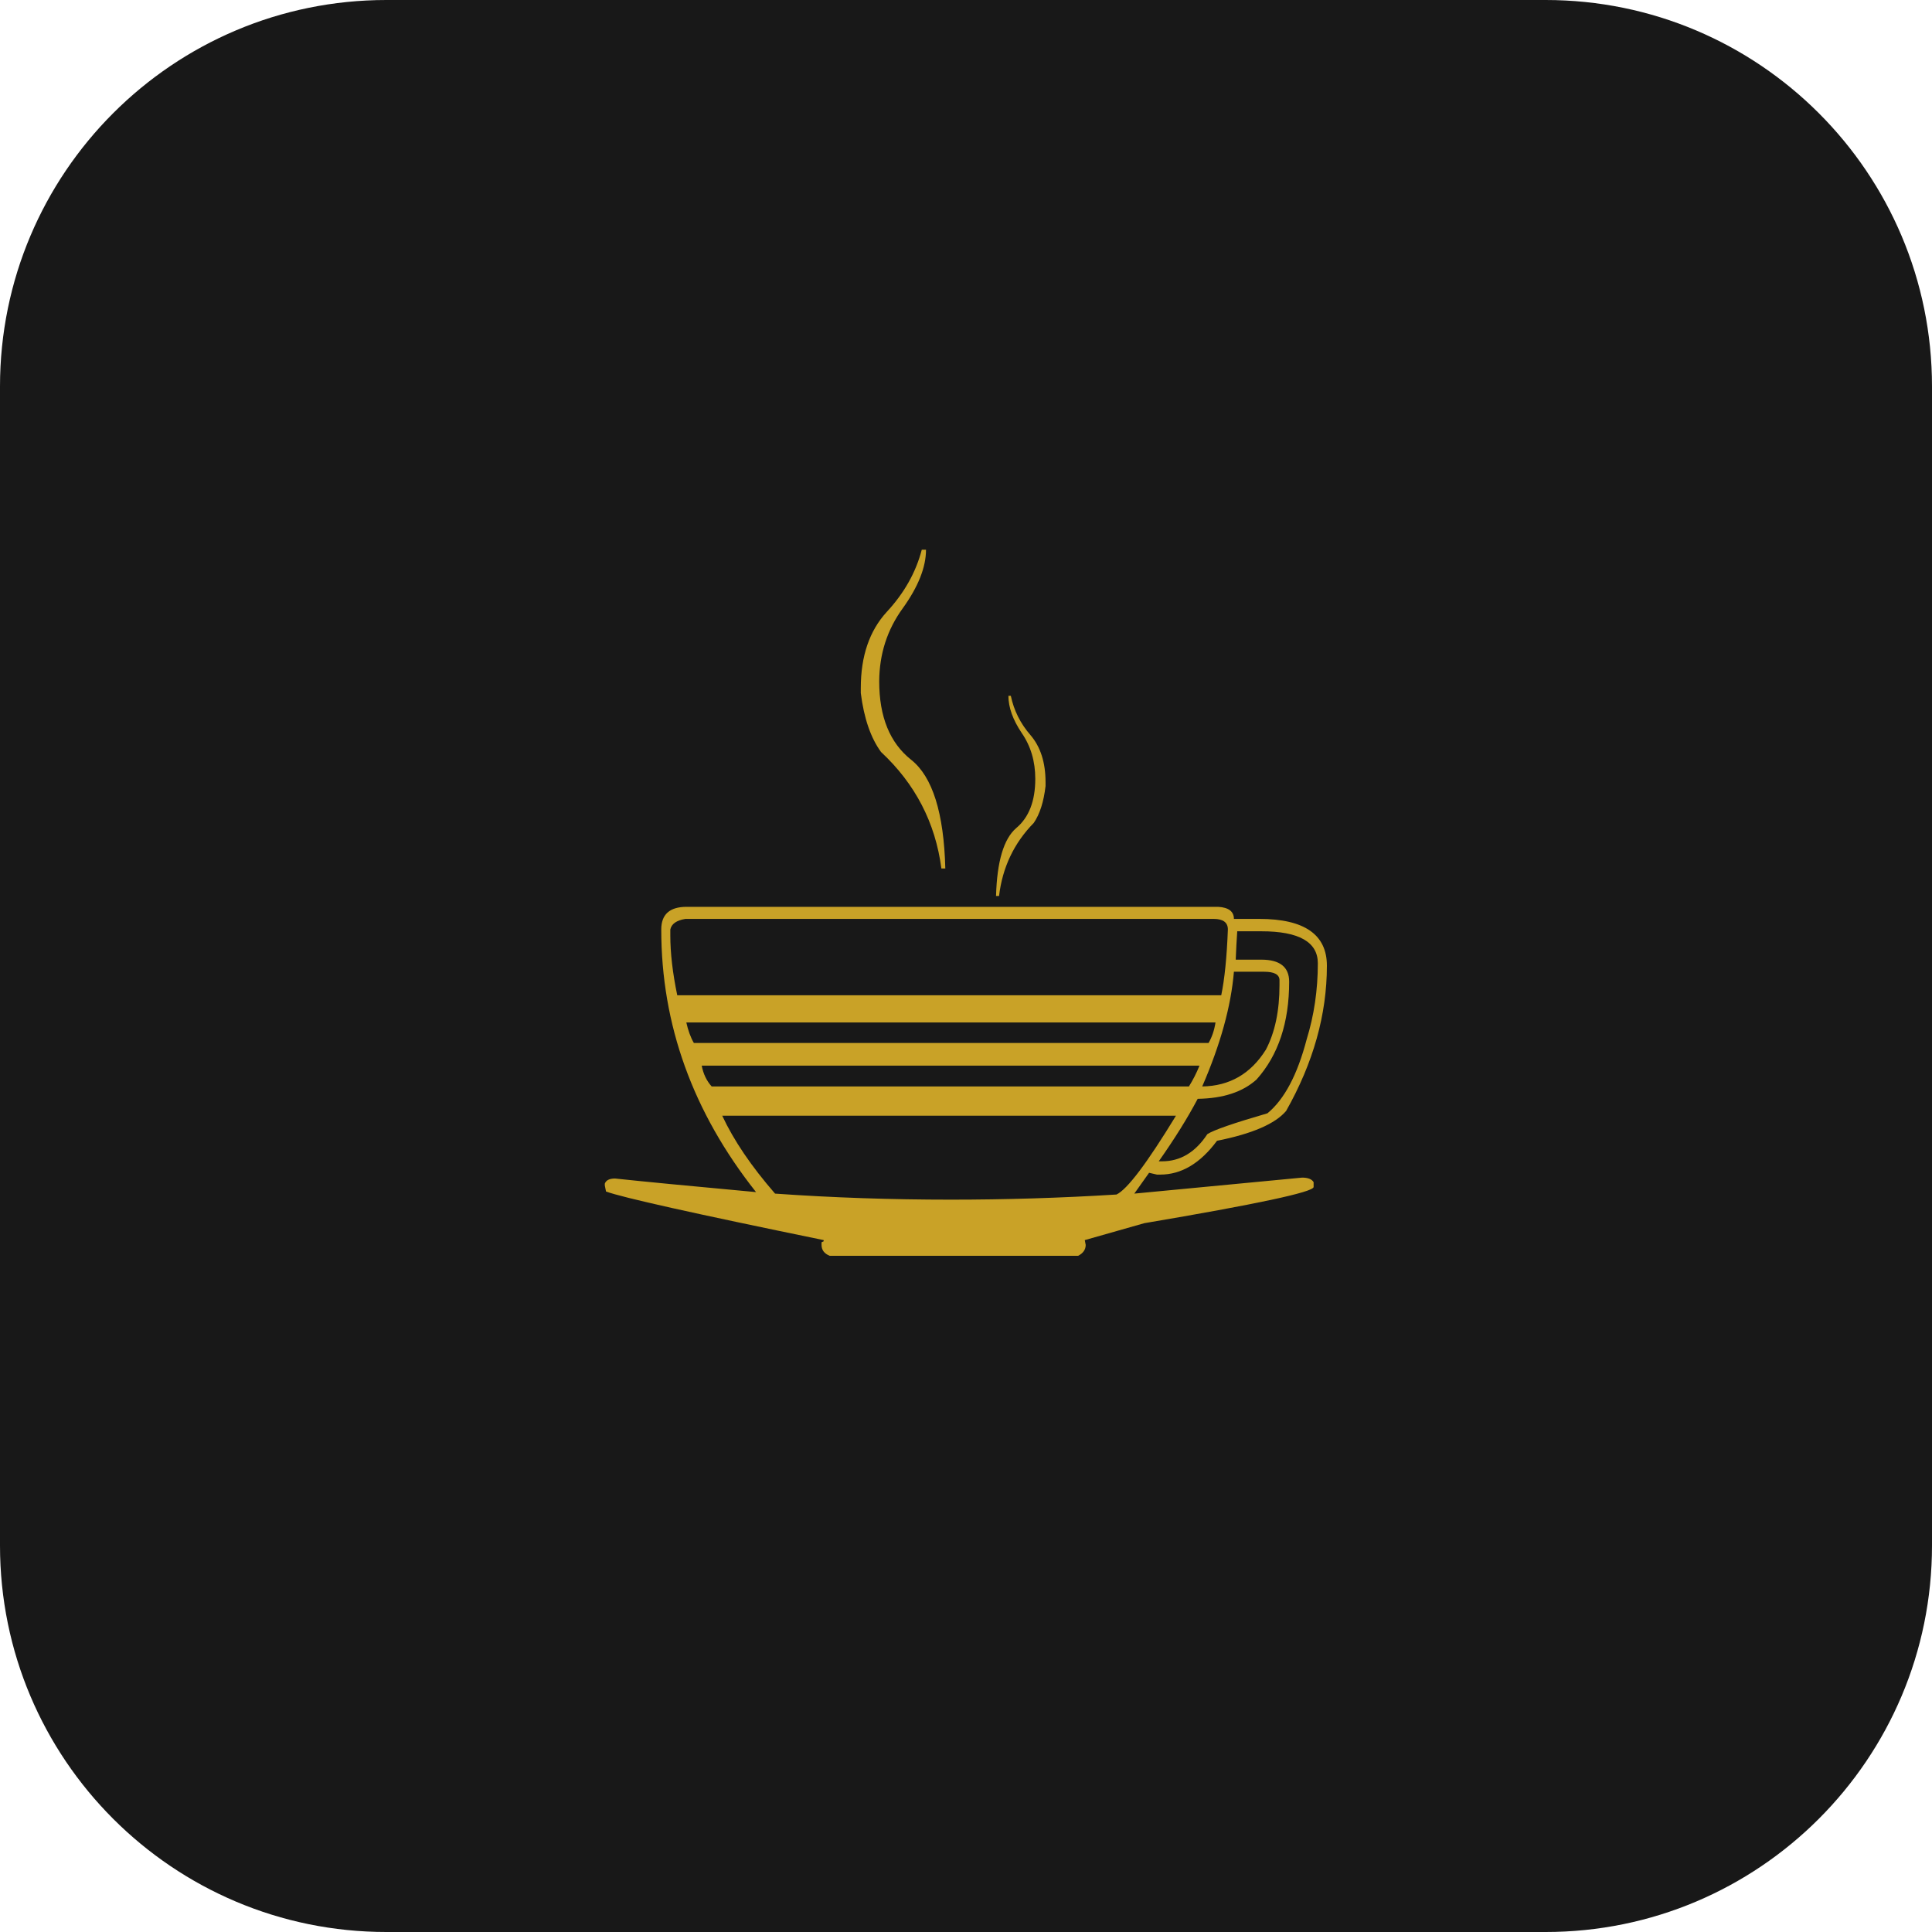
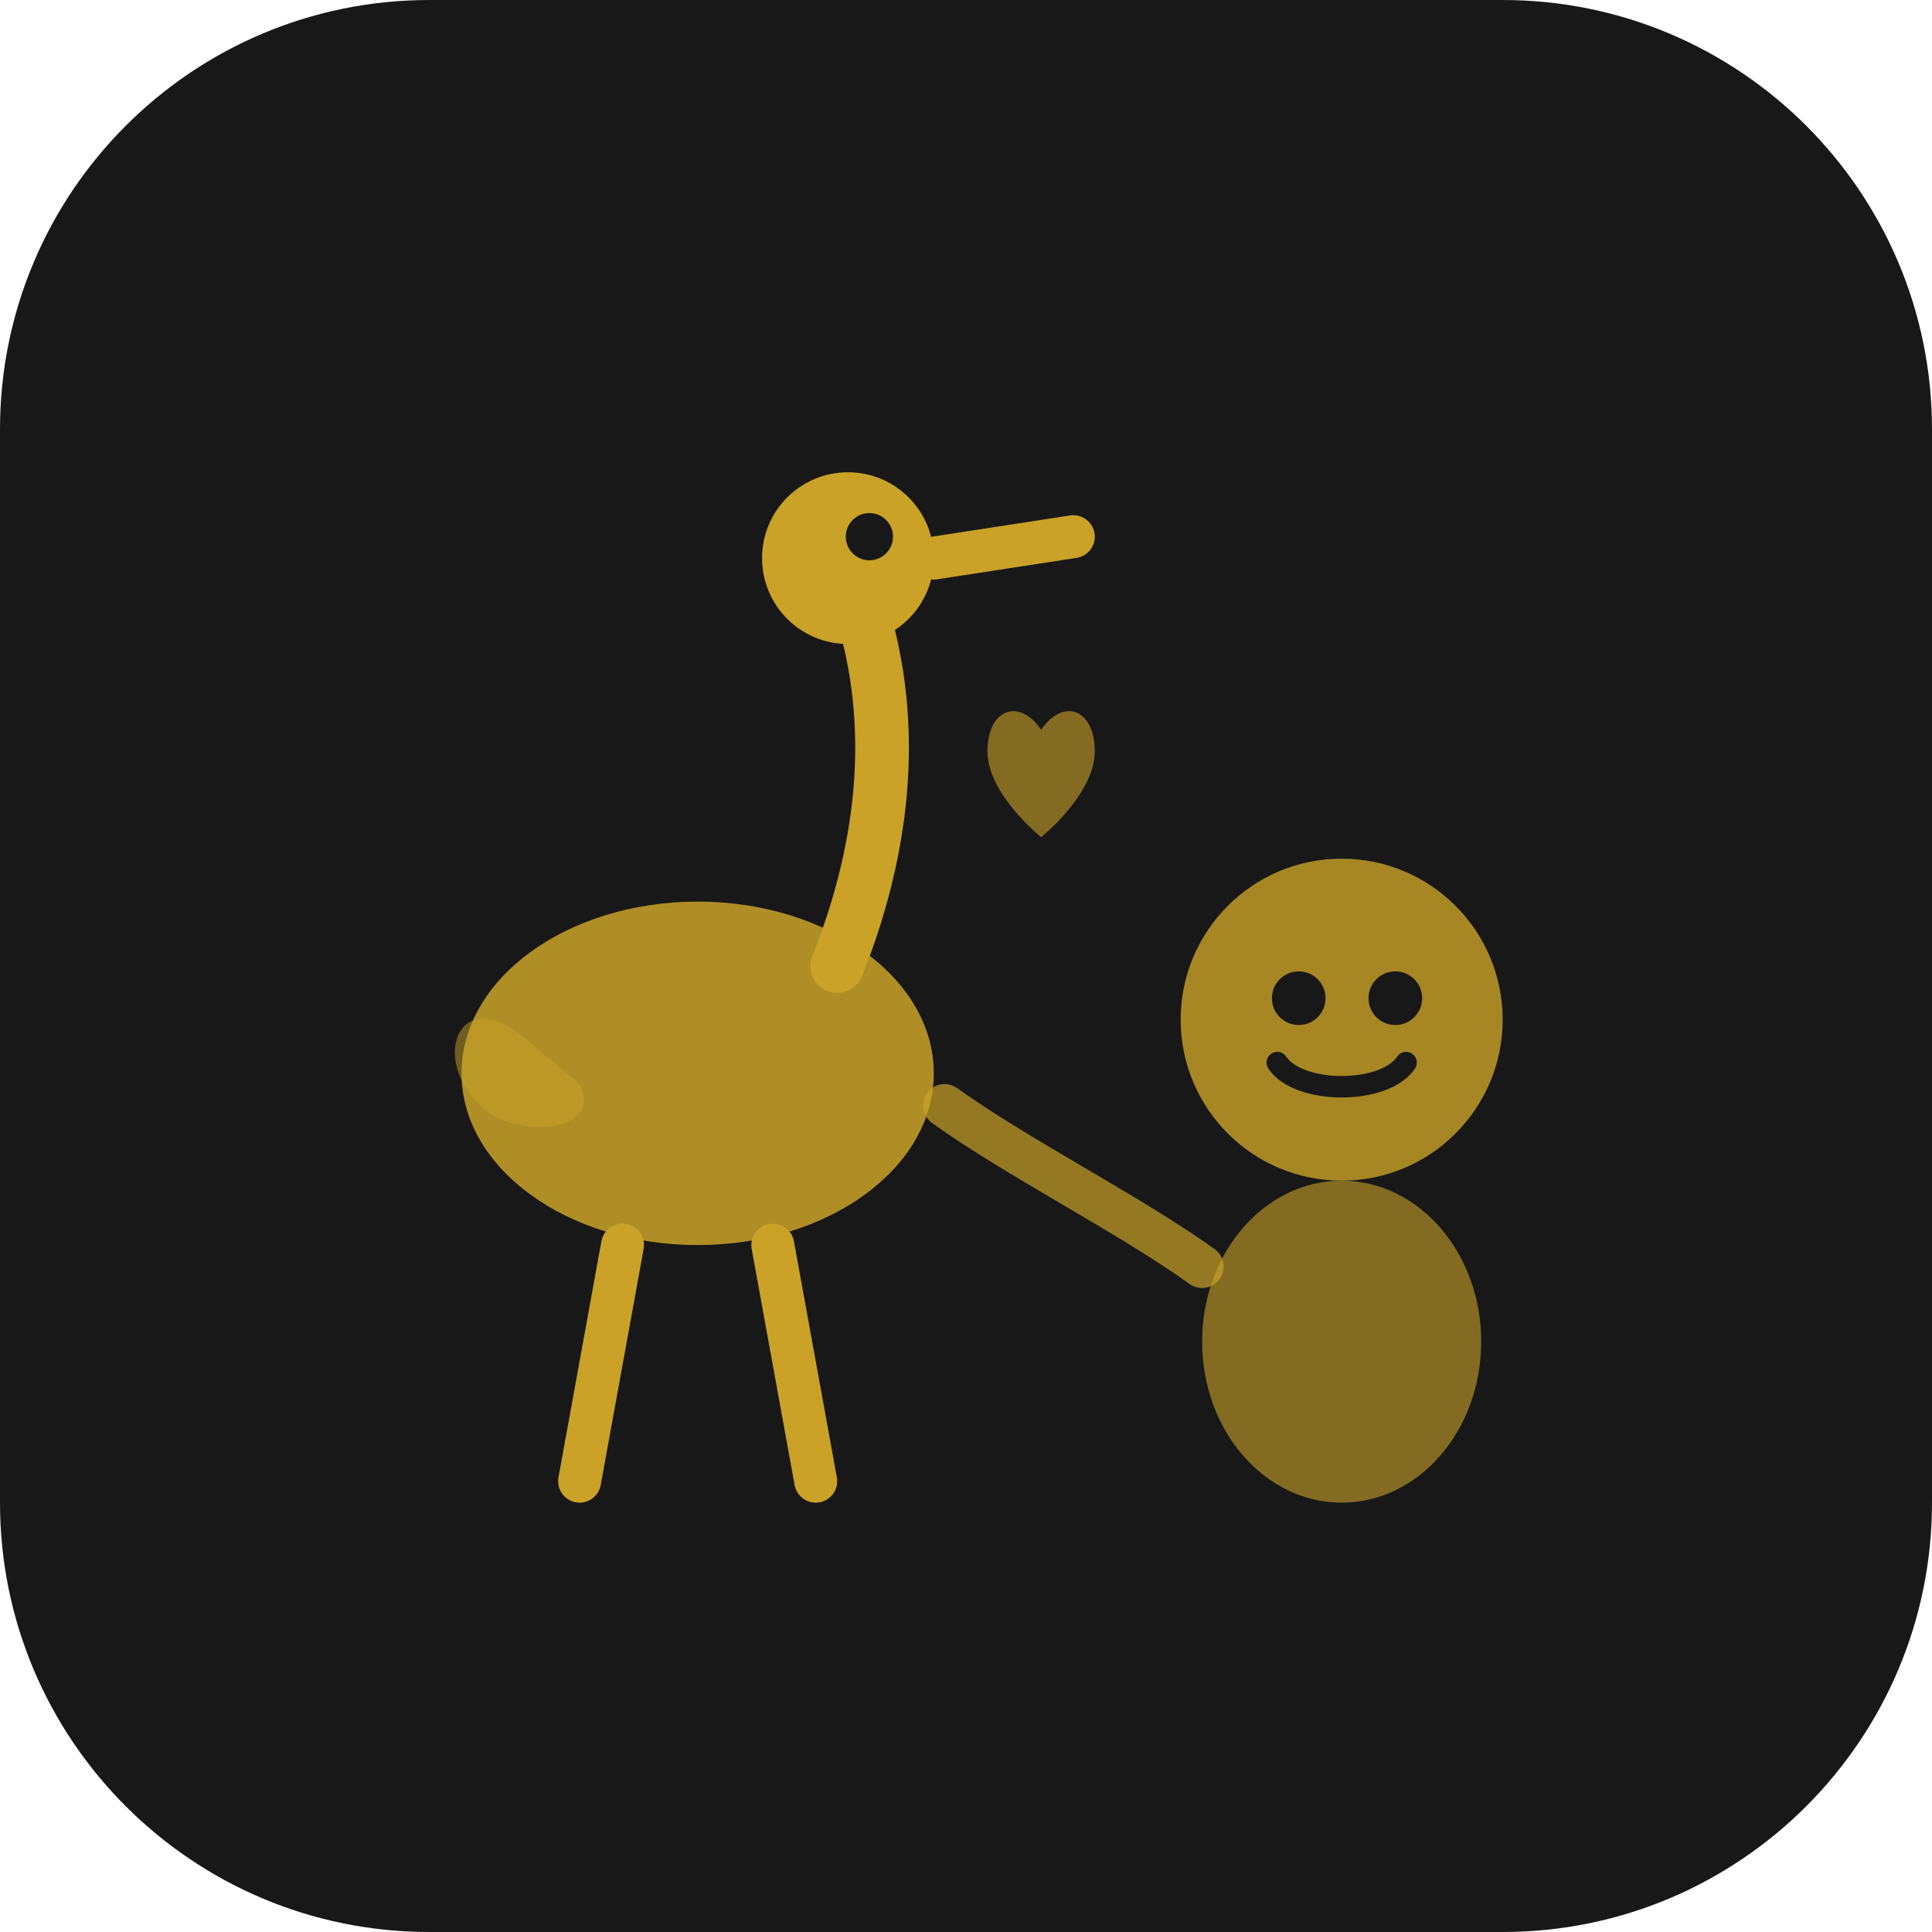
- <svg xmlns="http://www.w3.org/2000/svg" viewBox="0 0 100 100">
-   <rect width="100" height="100" rx="20" fill="#181818" />
-   <text x="50" y="65" font-size="50" text-anchor="middle" fill="#C9A227">☕</text>
+ <svg xmlns="http://www.w3.org/2000/svg" viewBox="0 0 180 180">
+   <rect width="180" height="180" rx="40" fill="#181818" />
+   <ellipse cx="65" cy="100" rx="22" ry="16" fill="#C9A227" opacity="0.85" />
+   <path d="M48 96C42 92 40 100 46 104C50 106 56 105 54 101" fill="#C9A227" opacity="0.5" />
+   <path d="M78 90C82 80 84 68 80 56" stroke="#C9A227" stroke-width="5" stroke-linecap="round" fill="none" />
+   <circle cx="79" cy="52" r="8" fill="#C9A227" />
+   <circle cx="81" cy="50" r="2.2" fill="#181818" />
+   <path d="M87 52L100 50" stroke="#C9A227" stroke-width="4" stroke-linecap="round" />
+   <path d="M58 116L54 138M72 116L76 138" stroke="#C9A227" stroke-width="4" stroke-linecap="round" />
+   <circle cx="125" cy="95" r="15" fill="#C9A227" opacity="0.8" />
+   <circle cx="121" cy="93" r="2.5" fill="#181818" />
+   <circle cx="130" cy="93" r="2.5" fill="#181818" />
+   <path d="M119 99C121 102 129 102 131 99" stroke="#181818" stroke-width="2" stroke-linecap="round" fill="none" />
+   <ellipse cx="125" cy="125" rx="13" ry="15" fill="#C9A227" opacity="0.6" />
+   <path d="M112 118C105 113 95 108 88 103" stroke="#C9A227" stroke-width="4" stroke-linecap="round" fill="none" opacity="0.7" />
+   <path d="M92 70C92 66 95 65 97 68C99 65 102 66 102 70C102 74 97 78 97 78C97 78 92 74 92 70Z" fill="#C9A227" opacity="0.6" />
</svg>
